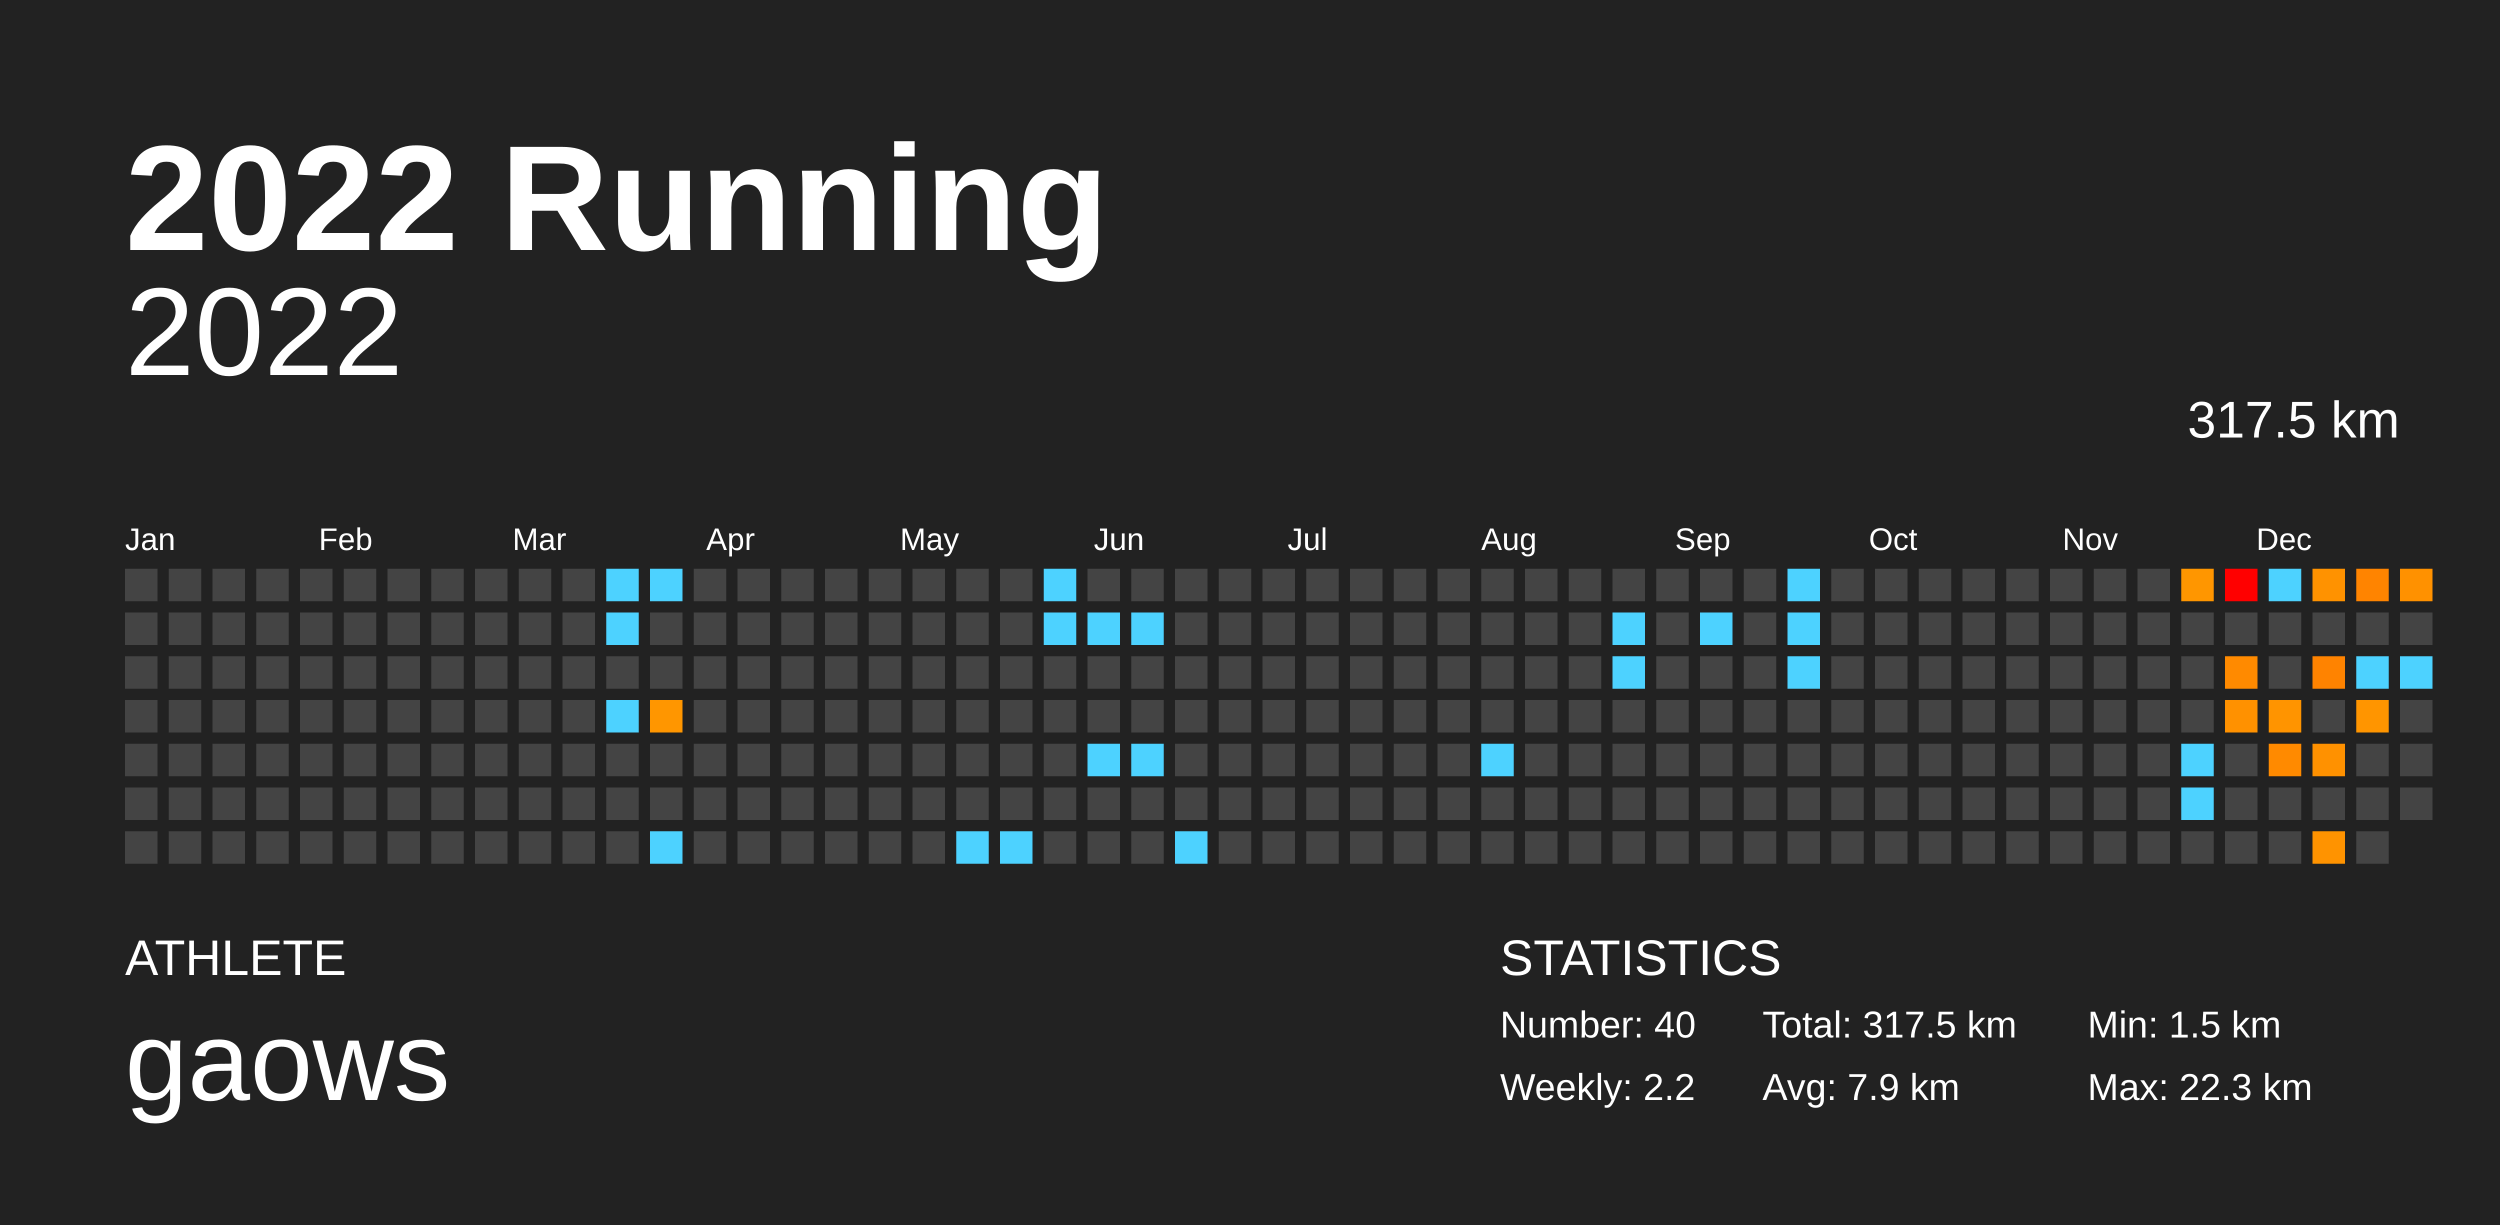
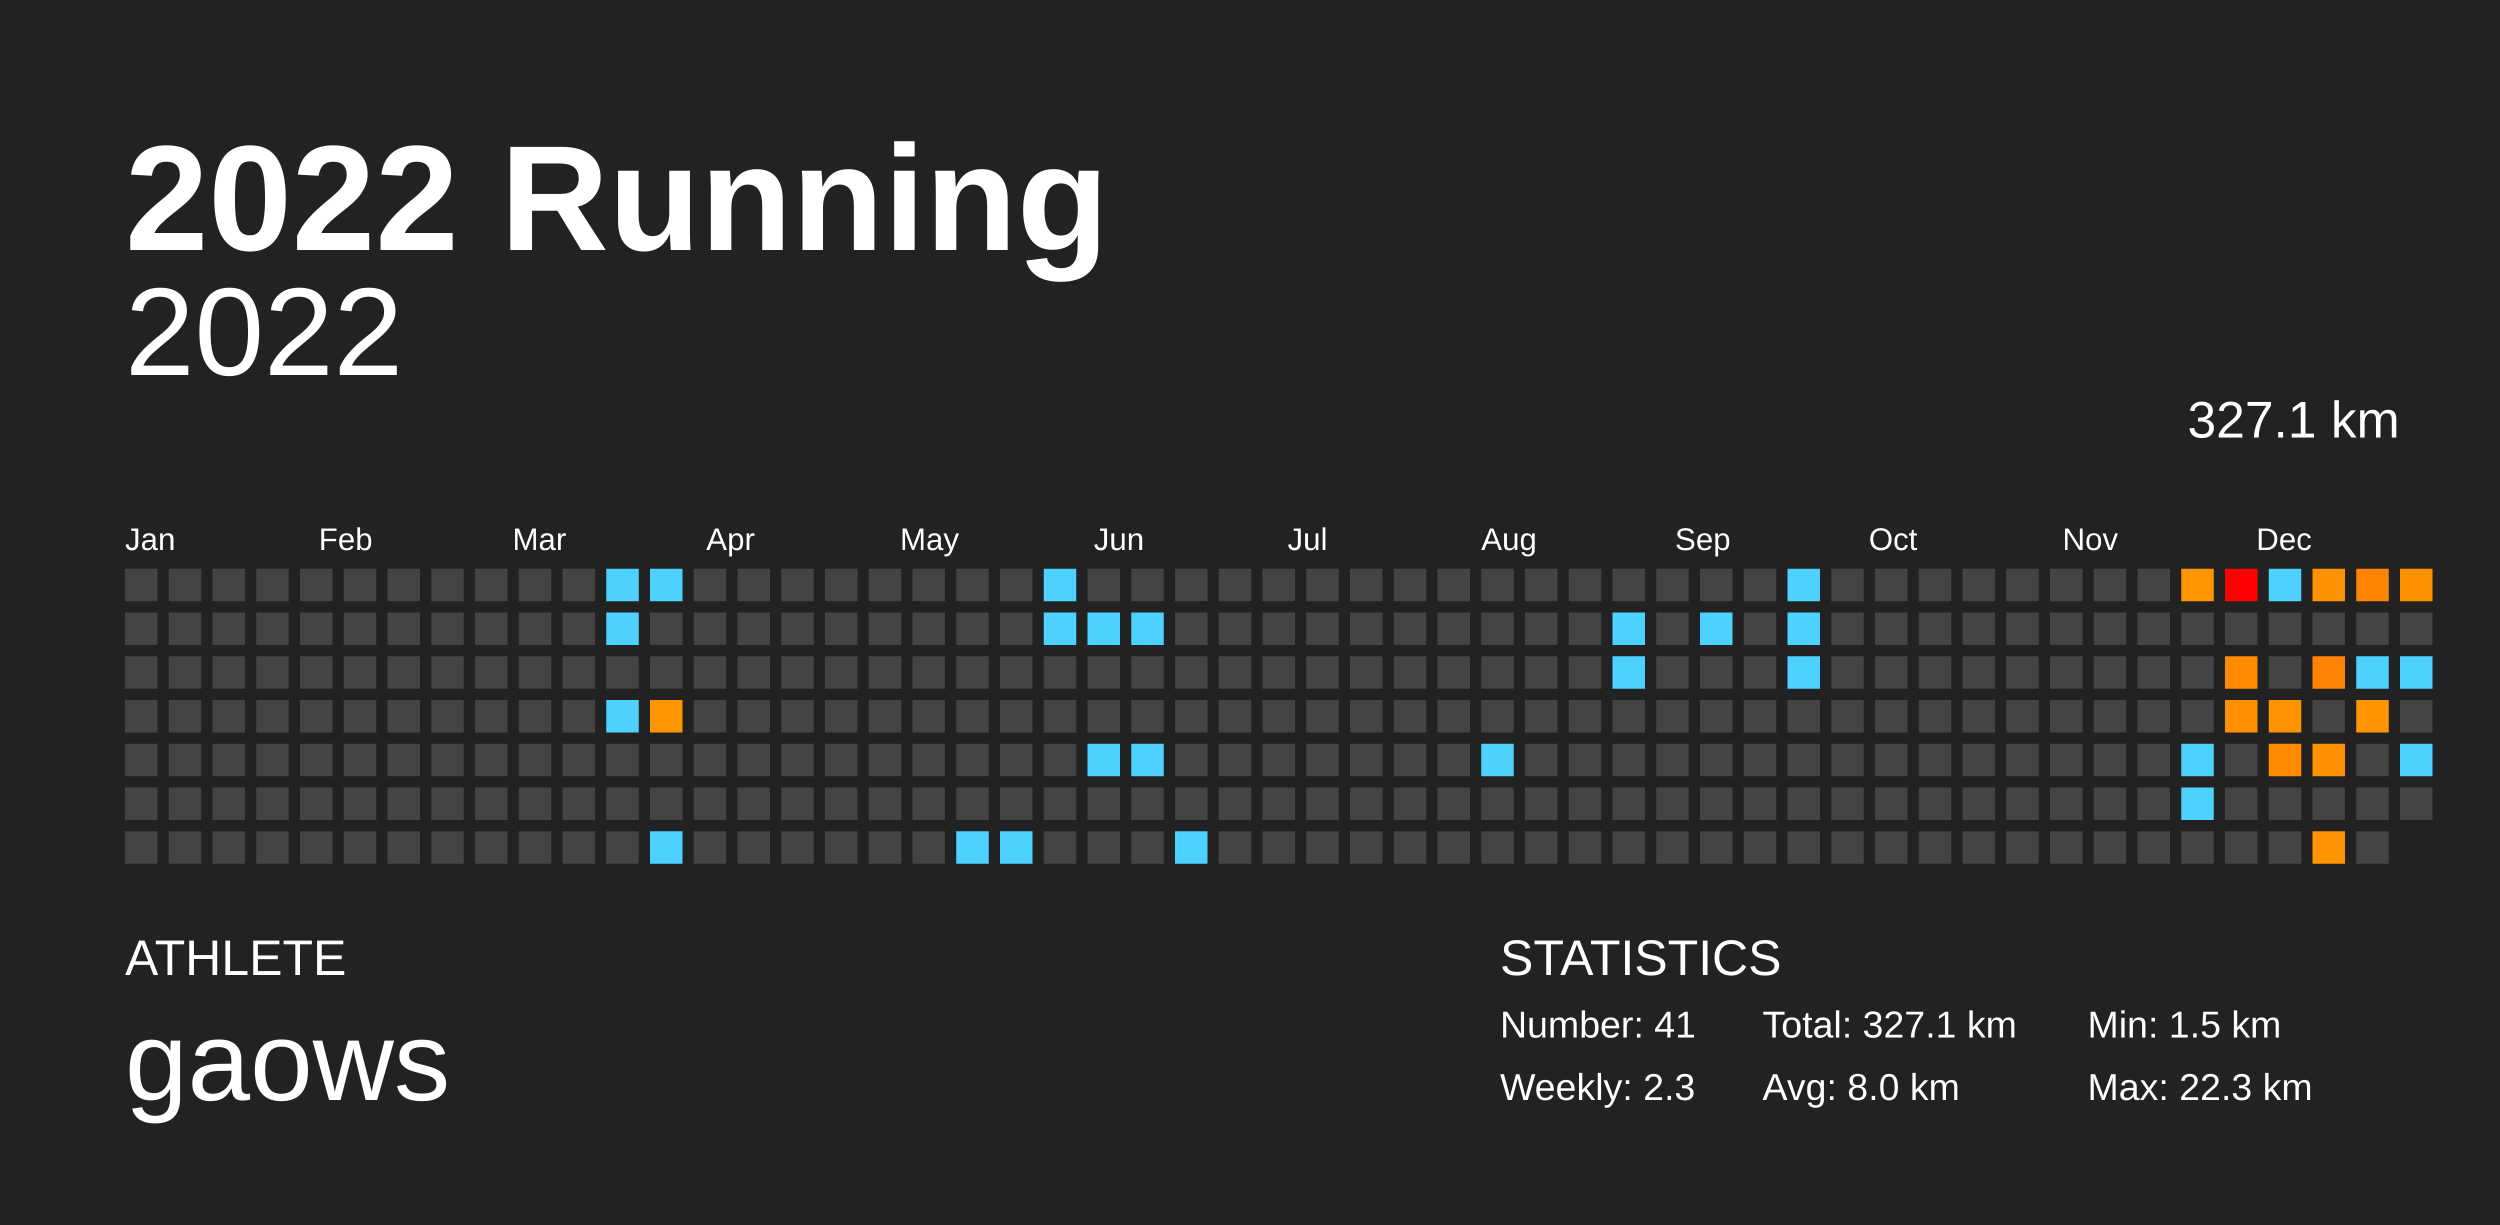
<svg xmlns="http://www.w3.org/2000/svg" baseProfile="full" height="98mm" version="1.1" viewBox="0,0,200,98" width="200mm">
  <defs />
  <rect fill="#222222" height="98" width="200" x="0" y="0" />
  <text fill="#FFFFFF" style="font-size:12px; font-family:Arial; font-weight:bold;" x="10" y="20">2022 Running</text>
  <text fill="#FFFFFF" style="font-size:4px; font-family:Arial" x="10" y="78">ATHLETE</text>
  <text fill="#FFFFFF" style="font-size:9px; font-family:Arial" x="10" y="88">gaows</text>
  <text fill="#FFFFFF" style="font-size:4px; font-family:Arial" x="120" y="78">STATISTICS</text>
-   <text fill="#FFFFFF" style="font-size:3px; font-family:Arial" x="120" y="83">Number: 40</text>
-   <text fill="#FFFFFF" style="font-size:3px; font-family:Arial" x="120" y="88">Weekly: 2.2</text>
-   <text fill="#FFFFFF" style="font-size:3px; font-family:Arial" x="141" y="83">Total: 317.5 km</text>
-   <text fill="#FFFFFF" style="font-size:3px; font-family:Arial" x="141" y="88">Avg: 7.9 km</text>
+   <text fill="#FFFFFF" style="font-size:3px; font-family:Arial" x="120" y="83">Number: 41</text>
+   <text fill="#FFFFFF" style="font-size:3px; font-family:Arial" x="120" y="88">Weekly: 2.3</text>
+   <text fill="#FFFFFF" style="font-size:3px; font-family:Arial" x="141" y="83">Total: 327.1 km</text>
+   <text fill="#FFFFFF" style="font-size:3px; font-family:Arial" x="141" y="88">Avg: 8.0 km</text>
  <text fill="#FFFFFF" style="font-size:3px; font-family:Arial" x="167" y="83">Min: 1.5 km</text>
  <text fill="#FFFFFF" style="font-size:3px; font-family:Arial" x="167" y="88">Max: 22.3 km</text>
  <text alignment-baseline="hanging" fill="#FFFFFF" style="font-size:10.0px; font-family:Arial;" x="10" y="30">2022</text>
-   <text alignment-baseline="hanging" fill="#FFFFFF" style="font-size:4.125px; font-family:Arial;" x="175" y="35">317.5 km</text>
+   <text alignment-baseline="hanging" fill="#FFFFFF" style="font-size:4.125px; font-family:Arial;" x="175" y="35">327.1 km</text>
  <text fill="#FFFFFF" style="font-size:2.5px; font-family:Arial" x="10.0" y="44">Jan</text>
  <text fill="#FFFFFF" style="font-size:2.5px; font-family:Arial" x="25.5" y="44">Feb</text>
  <text fill="#FFFFFF" style="font-size:2.5px; font-family:Arial" x="41.0" y="44">Mar</text>
  <text fill="#FFFFFF" style="font-size:2.5px; font-family:Arial" x="56.5" y="44">Apr</text>
  <text fill="#FFFFFF" style="font-size:2.5px; font-family:Arial" x="72.0" y="44">May</text>
  <text fill="#FFFFFF" style="font-size:2.5px; font-family:Arial" x="87.5" y="44">Jun</text>
  <text fill="#FFFFFF" style="font-size:2.5px; font-family:Arial" x="103.0" y="44">Jul</text>
  <text fill="#FFFFFF" style="font-size:2.5px; font-family:Arial" x="118.5" y="44">Aug</text>
  <text fill="#FFFFFF" style="font-size:2.5px; font-family:Arial" x="134.0" y="44">Sep</text>
  <text fill="#FFFFFF" style="font-size:2.5px; font-family:Arial" x="149.5" y="44">Oct</text>
  <text fill="#FFFFFF" style="font-size:2.5px; font-family:Arial" x="165.0" y="44">Nov</text>
  <text fill="#FFFFFF" style="font-size:2.5px; font-family:Arial" x="180.5" y="44">Dec</text>
  <rect fill="#444444" height="2.6" width="2.6" x="10.0" y="45.5" />
  <rect fill="#444444" height="2.6" width="2.6" x="10.0" y="49.0" />
  <rect fill="#444444" height="2.6" width="2.6" x="10.0" y="52.5" />
  <rect fill="#444444" height="2.6" width="2.6" x="10.0" y="56.0" />
  <rect fill="#444444" height="2.6" width="2.6" x="10.0" y="59.5" />
  <rect fill="#444444" height="2.6" width="2.6" x="10.0" y="63.0" />
  <rect fill="#444444" height="2.6" width="2.6" x="10.0" y="66.5" />
  <rect fill="#444444" height="2.6" width="2.6" x="13.5" y="45.5" />
  <rect fill="#444444" height="2.6" width="2.6" x="13.5" y="49.0" />
  <rect fill="#444444" height="2.6" width="2.6" x="13.5" y="52.5" />
  <rect fill="#444444" height="2.6" width="2.6" x="13.5" y="56.0" />
  <rect fill="#444444" height="2.6" width="2.6" x="13.5" y="59.5" />
  <rect fill="#444444" height="2.6" width="2.6" x="13.5" y="63.0" />
  <rect fill="#444444" height="2.6" width="2.6" x="13.5" y="66.5" />
  <rect fill="#444444" height="2.6" width="2.6" x="17.0" y="45.5" />
  <rect fill="#444444" height="2.6" width="2.6" x="17.0" y="49.0" />
  <rect fill="#444444" height="2.6" width="2.6" x="17.0" y="52.5" />
  <rect fill="#444444" height="2.6" width="2.6" x="17.0" y="56.0" />
  <rect fill="#444444" height="2.6" width="2.6" x="17.0" y="59.5" />
  <rect fill="#444444" height="2.6" width="2.6" x="17.0" y="63.0" />
  <rect fill="#444444" height="2.6" width="2.6" x="17.0" y="66.5" />
  <rect fill="#444444" height="2.6" width="2.6" x="20.5" y="45.5" />
  <rect fill="#444444" height="2.6" width="2.6" x="20.5" y="49.0" />
  <rect fill="#444444" height="2.6" width="2.6" x="20.5" y="52.5" />
  <rect fill="#444444" height="2.6" width="2.6" x="20.5" y="56.0" />
  <rect fill="#444444" height="2.6" width="2.6" x="20.5" y="59.5" />
  <rect fill="#444444" height="2.6" width="2.6" x="20.5" y="63.0" />
  <rect fill="#444444" height="2.6" width="2.6" x="20.5" y="66.5" />
  <rect fill="#444444" height="2.6" width="2.6" x="24.0" y="45.5" />
  <rect fill="#444444" height="2.6" width="2.6" x="24.0" y="49.0" />
  <rect fill="#444444" height="2.6" width="2.6" x="24.0" y="52.5" />
  <rect fill="#444444" height="2.6" width="2.6" x="24.0" y="56.0" />
  <rect fill="#444444" height="2.6" width="2.6" x="24.0" y="59.5" />
  <rect fill="#444444" height="2.6" width="2.6" x="24.0" y="63.0" />
  <rect fill="#444444" height="2.6" width="2.6" x="24.0" y="66.5" />
  <rect fill="#444444" height="2.6" width="2.6" x="27.5" y="45.5" />
  <rect fill="#444444" height="2.6" width="2.6" x="27.5" y="49.0" />
  <rect fill="#444444" height="2.6" width="2.6" x="27.5" y="52.5" />
  <rect fill="#444444" height="2.6" width="2.6" x="27.5" y="56.0" />
  <rect fill="#444444" height="2.6" width="2.6" x="27.5" y="59.5" />
  <rect fill="#444444" height="2.6" width="2.6" x="27.5" y="63.0" />
  <rect fill="#444444" height="2.6" width="2.6" x="27.5" y="66.5" />
  <rect fill="#444444" height="2.6" width="2.6" x="31.0" y="45.5" />
  <rect fill="#444444" height="2.6" width="2.6" x="31.0" y="49.0" />
  <rect fill="#444444" height="2.6" width="2.6" x="31.0" y="52.5" />
  <rect fill="#444444" height="2.6" width="2.6" x="31.0" y="56.0" />
  <rect fill="#444444" height="2.6" width="2.6" x="31.0" y="59.5" />
  <rect fill="#444444" height="2.6" width="2.6" x="31.0" y="63.0" />
  <rect fill="#444444" height="2.6" width="2.6" x="31.0" y="66.5" />
  <rect fill="#444444" height="2.6" width="2.6" x="34.5" y="45.5" />
  <rect fill="#444444" height="2.6" width="2.6" x="34.5" y="49.0" />
  <rect fill="#444444" height="2.6" width="2.6" x="34.5" y="52.5" />
  <rect fill="#444444" height="2.6" width="2.6" x="34.5" y="56.0" />
  <rect fill="#444444" height="2.6" width="2.6" x="34.5" y="59.5" />
  <rect fill="#444444" height="2.6" width="2.6" x="34.5" y="63.0" />
  <rect fill="#444444" height="2.6" width="2.6" x="34.5" y="66.5" />
  <rect fill="#444444" height="2.6" width="2.6" x="38.0" y="45.5" />
  <rect fill="#444444" height="2.6" width="2.6" x="38.0" y="49.0" />
  <rect fill="#444444" height="2.6" width="2.6" x="38.0" y="52.5" />
  <rect fill="#444444" height="2.6" width="2.6" x="38.0" y="56.0" />
  <rect fill="#444444" height="2.6" width="2.6" x="38.0" y="59.5" />
  <rect fill="#444444" height="2.6" width="2.6" x="38.0" y="63.0" />
  <rect fill="#444444" height="2.6" width="2.6" x="38.0" y="66.5" />
  <rect fill="#444444" height="2.6" width="2.6" x="41.5" y="45.5" />
  <rect fill="#444444" height="2.6" width="2.6" x="41.5" y="49.0" />
  <rect fill="#444444" height="2.6" width="2.6" x="41.5" y="52.5" />
  <rect fill="#444444" height="2.6" width="2.6" x="41.5" y="56.0" />
  <rect fill="#444444" height="2.6" width="2.6" x="41.5" y="59.5" />
  <rect fill="#444444" height="2.6" width="2.6" x="41.5" y="63.0" />
  <rect fill="#444444" height="2.6" width="2.6" x="41.5" y="66.5" />
  <rect fill="#444444" height="2.6" width="2.6" x="45.0" y="45.5" />
  <rect fill="#444444" height="2.6" width="2.6" x="45.0" y="49.0" />
  <rect fill="#444444" height="2.6" width="2.6" x="45.0" y="52.5" />
  <rect fill="#444444" height="2.6" width="2.6" x="45.0" y="56.0" />
  <rect fill="#444444" height="2.6" width="2.6" x="45.0" y="59.5" />
  <rect fill="#444444" height="2.6" width="2.6" x="45.0" y="63.0" />
  <rect fill="#444444" height="2.6" width="2.6" x="45.0" y="66.5" />
  <rect fill="#4dd2ff" height="2.6" width="2.6" x="48.5" y="45.5" />
  <rect fill="#4dd2ff" height="2.6" width="2.6" x="48.5" y="49.0" />
  <rect fill="#444444" height="2.6" width="2.6" x="48.5" y="52.5" />
  <rect fill="#4dd2ff" height="2.6" width="2.6" x="48.5" y="56.0" />
  <rect fill="#444444" height="2.6" width="2.6" x="48.5" y="59.5" />
  <rect fill="#444444" height="2.6" width="2.6" x="48.5" y="63.0" />
  <rect fill="#444444" height="2.6" width="2.6" x="48.5" y="66.5" />
  <rect fill="#4dd2ff" height="2.6" width="2.6" x="52.0" y="45.5" />
  <rect fill="#444444" height="2.6" width="2.6" x="52.0" y="49.0" />
  <rect fill="#444444" height="2.6" width="2.6" x="52.0" y="52.5" />
  <rect fill="#ff9600" height="2.6" width="2.6" x="52.0" y="56.0" />
  <rect fill="#444444" height="2.6" width="2.6" x="52.0" y="59.5" />
  <rect fill="#444444" height="2.6" width="2.6" x="52.0" y="63.0" />
  <rect fill="#4dd2ff" height="2.6" width="2.6" x="52.0" y="66.5" />
  <rect fill="#444444" height="2.6" width="2.6" x="55.5" y="45.5" />
  <rect fill="#444444" height="2.6" width="2.6" x="55.5" y="49.0" />
  <rect fill="#444444" height="2.6" width="2.6" x="55.5" y="52.5" />
  <rect fill="#444444" height="2.6" width="2.6" x="55.5" y="56.0" />
  <rect fill="#444444" height="2.6" width="2.6" x="55.5" y="59.5" />
  <rect fill="#444444" height="2.6" width="2.6" x="55.5" y="63.0" />
  <rect fill="#444444" height="2.6" width="2.6" x="55.5" y="66.5" />
  <rect fill="#444444" height="2.6" width="2.6" x="59.0" y="45.5" />
  <rect fill="#444444" height="2.6" width="2.6" x="59.0" y="49.0" />
  <rect fill="#444444" height="2.6" width="2.6" x="59.0" y="52.5" />
  <rect fill="#444444" height="2.6" width="2.6" x="59.0" y="56.0" />
  <rect fill="#444444" height="2.6" width="2.6" x="59.0" y="59.5" />
  <rect fill="#444444" height="2.6" width="2.6" x="59.0" y="63.0" />
  <rect fill="#444444" height="2.6" width="2.6" x="59.0" y="66.5" />
  <rect fill="#444444" height="2.6" width="2.6" x="62.5" y="45.5" />
  <rect fill="#444444" height="2.6" width="2.6" x="62.5" y="49.0" />
  <rect fill="#444444" height="2.6" width="2.6" x="62.5" y="52.5" />
  <rect fill="#444444" height="2.6" width="2.6" x="62.5" y="56.0" />
  <rect fill="#444444" height="2.6" width="2.6" x="62.5" y="59.5" />
  <rect fill="#444444" height="2.6" width="2.6" x="62.5" y="63.0" />
  <rect fill="#444444" height="2.6" width="2.6" x="62.5" y="66.5" />
  <rect fill="#444444" height="2.6" width="2.6" x="66.0" y="45.5" />
  <rect fill="#444444" height="2.6" width="2.6" x="66.0" y="49.0" />
  <rect fill="#444444" height="2.6" width="2.6" x="66.0" y="52.5" />
  <rect fill="#444444" height="2.6" width="2.6" x="66.0" y="56.0" />
  <rect fill="#444444" height="2.6" width="2.6" x="66.0" y="59.5" />
  <rect fill="#444444" height="2.6" width="2.6" x="66.0" y="63.0" />
  <rect fill="#444444" height="2.6" width="2.6" x="66.0" y="66.5" />
  <rect fill="#444444" height="2.6" width="2.6" x="69.5" y="45.5" />
  <rect fill="#444444" height="2.6" width="2.6" x="69.5" y="49.0" />
  <rect fill="#444444" height="2.6" width="2.6" x="69.5" y="52.5" />
  <rect fill="#444444" height="2.6" width="2.6" x="69.5" y="56.0" />
  <rect fill="#444444" height="2.6" width="2.6" x="69.5" y="59.5" />
  <rect fill="#444444" height="2.6" width="2.6" x="69.5" y="63.0" />
  <rect fill="#444444" height="2.6" width="2.6" x="69.5" y="66.5" />
  <rect fill="#444444" height="2.6" width="2.6" x="73.0" y="45.5" />
  <rect fill="#444444" height="2.6" width="2.6" x="73.0" y="49.0" />
  <rect fill="#444444" height="2.6" width="2.6" x="73.0" y="52.5" />
  <rect fill="#444444" height="2.6" width="2.6" x="73.0" y="56.0" />
  <rect fill="#444444" height="2.6" width="2.6" x="73.0" y="59.5" />
  <rect fill="#444444" height="2.6" width="2.6" x="73.0" y="63.0" />
  <rect fill="#444444" height="2.6" width="2.6" x="73.0" y="66.5" />
  <rect fill="#444444" height="2.6" width="2.6" x="76.5" y="45.5" />
  <rect fill="#444444" height="2.6" width="2.6" x="76.5" y="49.0" />
  <rect fill="#444444" height="2.6" width="2.6" x="76.5" y="52.5" />
  <rect fill="#444444" height="2.6" width="2.6" x="76.5" y="56.0" />
  <rect fill="#444444" height="2.6" width="2.6" x="76.5" y="59.5" />
  <rect fill="#444444" height="2.6" width="2.6" x="76.5" y="63.0" />
  <rect fill="#4dd2ff" height="2.6" width="2.6" x="76.5" y="66.5" />
  <rect fill="#444444" height="2.6" width="2.6" x="80.0" y="45.5" />
  <rect fill="#444444" height="2.6" width="2.6" x="80.0" y="49.0" />
  <rect fill="#444444" height="2.6" width="2.6" x="80.0" y="52.5" />
  <rect fill="#444444" height="2.6" width="2.6" x="80.0" y="56.0" />
  <rect fill="#444444" height="2.6" width="2.6" x="80.0" y="59.5" />
  <rect fill="#444444" height="2.6" width="2.6" x="80.0" y="63.0" />
  <rect fill="#4dd2ff" height="2.6" width="2.6" x="80.0" y="66.5" />
  <rect fill="#4dd2ff" height="2.6" width="2.6" x="83.5" y="45.5" />
  <rect fill="#4dd2ff" height="2.6" width="2.6" x="83.5" y="49.0" />
  <rect fill="#444444" height="2.6" width="2.6" x="83.5" y="52.5" />
  <rect fill="#444444" height="2.6" width="2.6" x="83.5" y="56.0" />
  <rect fill="#444444" height="2.6" width="2.6" x="83.5" y="59.5" />
  <rect fill="#444444" height="2.6" width="2.6" x="83.5" y="63.0" />
  <rect fill="#444444" height="2.6" width="2.6" x="83.5" y="66.5" />
  <rect fill="#444444" height="2.6" width="2.6" x="87.0" y="45.5" />
  <rect fill="#4dd2ff" height="2.6" width="2.6" x="87.0" y="49.0" />
  <rect fill="#444444" height="2.6" width="2.6" x="87.0" y="52.5" />
  <rect fill="#444444" height="2.6" width="2.6" x="87.0" y="56.0" />
  <rect fill="#4dd2ff" height="2.6" width="2.6" x="87.0" y="59.5" />
  <rect fill="#444444" height="2.6" width="2.6" x="87.0" y="63.0" />
  <rect fill="#444444" height="2.6" width="2.6" x="87.0" y="66.5" />
  <rect fill="#444444" height="2.6" width="2.6" x="90.5" y="45.5" />
  <rect fill="#4dd2ff" height="2.6" width="2.6" x="90.5" y="49.0" />
  <rect fill="#444444" height="2.6" width="2.6" x="90.5" y="52.5" />
  <rect fill="#444444" height="2.6" width="2.6" x="90.5" y="56.0" />
  <rect fill="#4dd2ff" height="2.6" width="2.6" x="90.5" y="59.5" />
  <rect fill="#444444" height="2.6" width="2.6" x="90.5" y="63.0" />
  <rect fill="#444444" height="2.6" width="2.6" x="90.5" y="66.5" />
  <rect fill="#444444" height="2.6" width="2.6" x="94.0" y="45.5" />
  <rect fill="#444444" height="2.6" width="2.6" x="94.0" y="49.0" />
  <rect fill="#444444" height="2.6" width="2.6" x="94.0" y="52.5" />
  <rect fill="#444444" height="2.6" width="2.6" x="94.0" y="56.0" />
  <rect fill="#444444" height="2.6" width="2.6" x="94.0" y="59.5" />
  <rect fill="#444444" height="2.6" width="2.6" x="94.0" y="63.0" />
  <rect fill="#4dd2ff" height="2.6" width="2.6" x="94.0" y="66.5" />
  <rect fill="#444444" height="2.6" width="2.6" x="97.5" y="45.5" />
  <rect fill="#444444" height="2.6" width="2.6" x="97.5" y="49.0" />
  <rect fill="#444444" height="2.6" width="2.6" x="97.5" y="52.5" />
  <rect fill="#444444" height="2.6" width="2.6" x="97.5" y="56.0" />
  <rect fill="#444444" height="2.6" width="2.6" x="97.5" y="59.5" />
  <rect fill="#444444" height="2.6" width="2.6" x="97.5" y="63.0" />
  <rect fill="#444444" height="2.6" width="2.6" x="97.5" y="66.5" />
  <rect fill="#444444" height="2.6" width="2.6" x="101.0" y="45.5" />
  <rect fill="#444444" height="2.6" width="2.6" x="101.0" y="49.0" />
  <rect fill="#444444" height="2.6" width="2.6" x="101.0" y="52.5" />
  <rect fill="#444444" height="2.6" width="2.6" x="101.0" y="56.0" />
  <rect fill="#444444" height="2.6" width="2.6" x="101.0" y="59.5" />
  <rect fill="#444444" height="2.6" width="2.6" x="101.0" y="63.0" />
  <rect fill="#444444" height="2.6" width="2.6" x="101.0" y="66.5" />
  <rect fill="#444444" height="2.6" width="2.6" x="104.5" y="45.5" />
  <rect fill="#444444" height="2.6" width="2.6" x="104.5" y="49.0" />
  <rect fill="#444444" height="2.6" width="2.6" x="104.5" y="52.5" />
  <rect fill="#444444" height="2.6" width="2.6" x="104.5" y="56.0" />
  <rect fill="#444444" height="2.6" width="2.6" x="104.5" y="59.5" />
  <rect fill="#444444" height="2.6" width="2.6" x="104.5" y="63.0" />
  <rect fill="#444444" height="2.6" width="2.6" x="104.5" y="66.5" />
  <rect fill="#444444" height="2.6" width="2.6" x="108.0" y="45.5" />
  <rect fill="#444444" height="2.6" width="2.6" x="108.0" y="49.0" />
  <rect fill="#444444" height="2.6" width="2.6" x="108.0" y="52.5" />
  <rect fill="#444444" height="2.6" width="2.6" x="108.0" y="56.0" />
  <rect fill="#444444" height="2.6" width="2.6" x="108.0" y="59.5" />
  <rect fill="#444444" height="2.6" width="2.6" x="108.0" y="63.0" />
  <rect fill="#444444" height="2.6" width="2.6" x="108.0" y="66.5" />
  <rect fill="#444444" height="2.6" width="2.6" x="111.5" y="45.5" />
  <rect fill="#444444" height="2.6" width="2.6" x="111.5" y="49.0" />
  <rect fill="#444444" height="2.6" width="2.6" x="111.5" y="52.5" />
  <rect fill="#444444" height="2.6" width="2.6" x="111.5" y="56.0" />
  <rect fill="#444444" height="2.6" width="2.6" x="111.5" y="59.5" />
  <rect fill="#444444" height="2.6" width="2.6" x="111.5" y="63.0" />
  <rect fill="#444444" height="2.6" width="2.6" x="111.5" y="66.5" />
  <rect fill="#444444" height="2.6" width="2.6" x="115.0" y="45.5" />
  <rect fill="#444444" height="2.6" width="2.6" x="115.0" y="49.0" />
  <rect fill="#444444" height="2.6" width="2.6" x="115.0" y="52.5" />
  <rect fill="#444444" height="2.6" width="2.6" x="115.0" y="56.0" />
  <rect fill="#444444" height="2.6" width="2.6" x="115.0" y="59.5" />
  <rect fill="#444444" height="2.6" width="2.6" x="115.0" y="63.0" />
  <rect fill="#444444" height="2.6" width="2.6" x="115.0" y="66.5" />
  <rect fill="#444444" height="2.6" width="2.6" x="118.5" y="45.5" />
  <rect fill="#444444" height="2.6" width="2.6" x="118.5" y="49.0" />
  <rect fill="#444444" height="2.6" width="2.6" x="118.5" y="52.5" />
  <rect fill="#444444" height="2.6" width="2.6" x="118.5" y="56.0" />
  <rect fill="#4dd2ff" height="2.6" width="2.6" x="118.5" y="59.5" />
  <rect fill="#444444" height="2.6" width="2.6" x="118.5" y="63.0" />
  <rect fill="#444444" height="2.6" width="2.6" x="118.5" y="66.5" />
  <rect fill="#444444" height="2.6" width="2.6" x="122.0" y="45.5" />
  <rect fill="#444444" height="2.6" width="2.6" x="122.0" y="49.0" />
  <rect fill="#444444" height="2.6" width="2.6" x="122.0" y="52.5" />
  <rect fill="#444444" height="2.6" width="2.6" x="122.0" y="56.0" />
  <rect fill="#444444" height="2.6" width="2.6" x="122.0" y="59.5" />
  <rect fill="#444444" height="2.6" width="2.6" x="122.0" y="63.0" />
  <rect fill="#444444" height="2.6" width="2.6" x="122.0" y="66.5" />
  <rect fill="#444444" height="2.6" width="2.6" x="125.5" y="45.5" />
  <rect fill="#444444" height="2.6" width="2.6" x="125.5" y="49.0" />
  <rect fill="#444444" height="2.6" width="2.6" x="125.5" y="52.5" />
  <rect fill="#444444" height="2.6" width="2.6" x="125.5" y="56.0" />
  <rect fill="#444444" height="2.6" width="2.6" x="125.5" y="59.5" />
  <rect fill="#444444" height="2.6" width="2.6" x="125.5" y="63.0" />
  <rect fill="#444444" height="2.6" width="2.6" x="125.5" y="66.5" />
  <rect fill="#444444" height="2.6" width="2.6" x="129.0" y="45.5" />
  <rect fill="#4dd2ff" height="2.6" width="2.6" x="129.0" y="49.0" />
  <rect fill="#4dd2ff" height="2.6" width="2.6" x="129.0" y="52.5" />
  <rect fill="#444444" height="2.6" width="2.6" x="129.0" y="56.0" />
  <rect fill="#444444" height="2.6" width="2.6" x="129.0" y="59.5" />
  <rect fill="#444444" height="2.6" width="2.6" x="129.0" y="63.0" />
  <rect fill="#444444" height="2.6" width="2.6" x="129.0" y="66.5" />
  <rect fill="#444444" height="2.6" width="2.6" x="132.5" y="45.5" />
  <rect fill="#444444" height="2.6" width="2.6" x="132.5" y="49.0" />
  <rect fill="#444444" height="2.6" width="2.6" x="132.5" y="52.5" />
  <rect fill="#444444" height="2.6" width="2.6" x="132.5" y="56.0" />
  <rect fill="#444444" height="2.6" width="2.6" x="132.5" y="59.5" />
  <rect fill="#444444" height="2.6" width="2.6" x="132.5" y="63.0" />
  <rect fill="#444444" height="2.6" width="2.6" x="132.5" y="66.5" />
  <rect fill="#444444" height="2.6" width="2.6" x="136.0" y="45.5" />
  <rect fill="#4dd2ff" height="2.6" width="2.6" x="136.0" y="49.0" />
  <rect fill="#444444" height="2.6" width="2.6" x="136.0" y="52.5" />
  <rect fill="#444444" height="2.6" width="2.6" x="136.0" y="56.0" />
  <rect fill="#444444" height="2.6" width="2.6" x="136.0" y="59.5" />
  <rect fill="#444444" height="2.6" width="2.6" x="136.0" y="63.0" />
  <rect fill="#444444" height="2.6" width="2.6" x="136.0" y="66.5" />
  <rect fill="#444444" height="2.6" width="2.6" x="139.5" y="45.5" />
  <rect fill="#444444" height="2.6" width="2.6" x="139.5" y="49.0" />
  <rect fill="#444444" height="2.6" width="2.6" x="139.5" y="52.5" />
  <rect fill="#444444" height="2.6" width="2.6" x="139.5" y="56.0" />
  <rect fill="#444444" height="2.6" width="2.6" x="139.5" y="59.5" />
  <rect fill="#444444" height="2.6" width="2.6" x="139.5" y="63.0" />
  <rect fill="#444444" height="2.6" width="2.6" x="139.5" y="66.5" />
  <rect fill="#4dd2ff" height="2.6" width="2.6" x="143.0" y="45.5" />
  <rect fill="#4dd2ff" height="2.6" width="2.6" x="143.0" y="49.0" />
  <rect fill="#4dd2ff" height="2.6" width="2.6" x="143.0" y="52.5" />
  <rect fill="#444444" height="2.6" width="2.6" x="143.0" y="56.0" />
  <rect fill="#444444" height="2.6" width="2.6" x="143.0" y="59.5" />
  <rect fill="#444444" height="2.6" width="2.6" x="143.0" y="63.0" />
  <rect fill="#444444" height="2.6" width="2.6" x="143.0" y="66.5" />
  <rect fill="#444444" height="2.6" width="2.6" x="146.5" y="45.5" />
  <rect fill="#444444" height="2.6" width="2.6" x="146.5" y="49.0" />
  <rect fill="#444444" height="2.6" width="2.6" x="146.5" y="52.5" />
  <rect fill="#444444" height="2.6" width="2.6" x="146.5" y="56.0" />
  <rect fill="#444444" height="2.6" width="2.6" x="146.5" y="59.5" />
  <rect fill="#444444" height="2.6" width="2.6" x="146.5" y="63.0" />
  <rect fill="#444444" height="2.6" width="2.6" x="146.5" y="66.5" />
  <rect fill="#444444" height="2.6" width="2.6" x="150.0" y="45.5" />
  <rect fill="#444444" height="2.6" width="2.6" x="150.0" y="49.0" />
  <rect fill="#444444" height="2.6" width="2.6" x="150.0" y="52.5" />
  <rect fill="#444444" height="2.6" width="2.6" x="150.0" y="56.0" />
  <rect fill="#444444" height="2.6" width="2.6" x="150.0" y="59.5" />
  <rect fill="#444444" height="2.6" width="2.6" x="150.0" y="63.0" />
  <rect fill="#444444" height="2.6" width="2.6" x="150.0" y="66.5" />
  <rect fill="#444444" height="2.6" width="2.6" x="153.5" y="45.5" />
  <rect fill="#444444" height="2.6" width="2.6" x="153.5" y="49.0" />
  <rect fill="#444444" height="2.6" width="2.6" x="153.5" y="52.5" />
  <rect fill="#444444" height="2.6" width="2.6" x="153.5" y="56.0" />
  <rect fill="#444444" height="2.6" width="2.6" x="153.5" y="59.5" />
  <rect fill="#444444" height="2.6" width="2.6" x="153.5" y="63.0" />
  <rect fill="#444444" height="2.6" width="2.6" x="153.5" y="66.5" />
  <rect fill="#444444" height="2.6" width="2.6" x="157.0" y="45.5" />
  <rect fill="#444444" height="2.6" width="2.6" x="157.0" y="49.0" />
  <rect fill="#444444" height="2.6" width="2.6" x="157.0" y="52.5" />
  <rect fill="#444444" height="2.6" width="2.6" x="157.0" y="56.0" />
  <rect fill="#444444" height="2.6" width="2.6" x="157.0" y="59.5" />
  <rect fill="#444444" height="2.6" width="2.6" x="157.0" y="63.0" />
  <rect fill="#444444" height="2.6" width="2.6" x="157.0" y="66.5" />
  <rect fill="#444444" height="2.6" width="2.6" x="160.5" y="45.5" />
  <rect fill="#444444" height="2.6" width="2.6" x="160.5" y="49.0" />
  <rect fill="#444444" height="2.6" width="2.6" x="160.5" y="52.5" />
  <rect fill="#444444" height="2.6" width="2.6" x="160.5" y="56.0" />
  <rect fill="#444444" height="2.6" width="2.6" x="160.5" y="59.5" />
  <rect fill="#444444" height="2.6" width="2.6" x="160.5" y="63.0" />
  <rect fill="#444444" height="2.6" width="2.6" x="160.5" y="66.5" />
  <rect fill="#444444" height="2.6" width="2.6" x="164.0" y="45.5" />
  <rect fill="#444444" height="2.6" width="2.6" x="164.0" y="49.0" />
  <rect fill="#444444" height="2.6" width="2.6" x="164.0" y="52.5" />
  <rect fill="#444444" height="2.6" width="2.6" x="164.0" y="56.0" />
  <rect fill="#444444" height="2.6" width="2.6" x="164.0" y="59.5" />
  <rect fill="#444444" height="2.6" width="2.6" x="164.0" y="63.0" />
  <rect fill="#444444" height="2.6" width="2.6" x="164.0" y="66.5" />
  <rect fill="#444444" height="2.6" width="2.6" x="167.5" y="45.5" />
  <rect fill="#444444" height="2.6" width="2.6" x="167.5" y="49.0" />
  <rect fill="#444444" height="2.6" width="2.6" x="167.5" y="52.5" />
  <rect fill="#444444" height="2.6" width="2.6" x="167.5" y="56.0" />
  <rect fill="#444444" height="2.6" width="2.6" x="167.5" y="59.5" />
  <rect fill="#444444" height="2.6" width="2.6" x="167.5" y="63.0" />
  <rect fill="#444444" height="2.6" width="2.6" x="167.5" y="66.5" />
  <rect fill="#444444" height="2.6" width="2.6" x="171.0" y="45.5" />
  <rect fill="#444444" height="2.6" width="2.6" x="171.0" y="49.0" />
  <rect fill="#444444" height="2.6" width="2.6" x="171.0" y="52.5" />
  <rect fill="#444444" height="2.6" width="2.6" x="171.0" y="56.0" />
  <rect fill="#444444" height="2.6" width="2.6" x="171.0" y="59.5" />
  <rect fill="#444444" height="2.6" width="2.6" x="171.0" y="63.0" />
  <rect fill="#444444" height="2.6" width="2.6" x="171.0" y="66.5" />
  <rect fill="#ff9600" height="2.6" width="2.6" x="174.5" y="45.5" />
  <rect fill="#444444" height="2.6" width="2.6" x="174.5" y="49.0" />
  <rect fill="#444444" height="2.6" width="2.6" x="174.5" y="52.5" />
  <rect fill="#444444" height="2.6" width="2.6" x="174.5" y="56.0" />
  <rect fill="#4dd2ff" height="2.6" width="2.6" x="174.5" y="59.5" />
  <rect fill="#4dd2ff" height="2.6" width="2.6" x="174.5" y="63.0" />
  <rect fill="#444444" height="2.6" width="2.6" x="174.5" y="66.5" />
  <rect fill="red" height="2.6" width="2.6" x="178.0" y="45.5" />
  <rect fill="#444444" height="2.6" width="2.6" x="178.0" y="49.0" />
  <rect fill="#ff8a00" height="2.6" width="2.6" x="178.0" y="52.5" />
  <rect fill="#ff9100" height="2.6" width="2.6" x="178.0" y="56.0" />
  <rect fill="#444444" height="2.6" width="2.6" x="178.0" y="59.5" />
  <rect fill="#444444" height="2.6" width="2.6" x="178.0" y="63.0" />
  <rect fill="#444444" height="2.6" width="2.6" x="178.0" y="66.5" />
  <rect fill="#4dd2ff" height="2.6" width="2.6" x="181.5" y="45.5" />
  <rect fill="#444444" height="2.6" width="2.6" x="181.5" y="49.0" />
  <rect fill="#444444" height="2.6" width="2.6" x="181.5" y="52.5" />
  <rect fill="#ff9400" height="2.6" width="2.6" x="181.5" y="56.0" />
  <rect fill="#ff8a00" height="2.6" width="2.6" x="181.5" y="59.5" />
  <rect fill="#444444" height="2.6" width="2.6" x="181.5" y="63.0" />
  <rect fill="#444444" height="2.6" width="2.6" x="181.5" y="66.5" />
  <rect fill="#ff9200" height="2.6" width="2.6" x="185.0" y="45.5" />
  <rect fill="#444444" height="2.6" width="2.6" x="185.0" y="49.0" />
  <rect fill="#ff8300" height="2.6" width="2.6" x="185.0" y="52.5" />
  <rect fill="#444444" height="2.6" width="2.6" x="185.0" y="56.0" />
  <rect fill="#ff9100" height="2.6" width="2.6" x="185.0" y="59.5" />
  <rect fill="#444444" height="2.6" width="2.6" x="185.0" y="63.0" />
  <rect fill="#ff9300" height="2.6" width="2.6" x="185.0" y="66.5" />
  <rect fill="#ff8400" height="2.6" width="2.6" x="188.5" y="45.5" />
  <rect fill="#444444" height="2.6" width="2.6" x="188.5" y="49.0" />
  <rect fill="#4dd2ff" height="2.6" width="2.6" x="188.5" y="52.5" />
  <rect fill="#ff9500" height="2.6" width="2.6" x="188.5" y="56.0" />
  <rect fill="#444444" height="2.6" width="2.6" x="188.5" y="59.5" />
  <rect fill="#444444" height="2.6" width="2.6" x="188.5" y="63.0" />
  <rect fill="#444444" height="2.6" width="2.6" x="188.5" y="66.5" />
  <rect fill="#ff9100" height="2.6" width="2.6" x="192.0" y="45.5" />
  <rect fill="#444444" height="2.6" width="2.6" x="192.0" y="49.0" />
  <rect fill="#4dd2ff" height="2.6" width="2.6" x="192.0" y="52.5" />
  <rect fill="#444444" height="2.6" width="2.6" x="192.0" y="56.0" />
-   <rect fill="#444444" height="2.6" width="2.6" x="192.0" y="59.5" />
+   <rect fill="#4dd2ff" height="2.6" width="2.6" x="192.0" y="59.5" />
  <rect fill="#444444" height="2.6" width="2.6" x="192.0" y="63.0" />
</svg>
